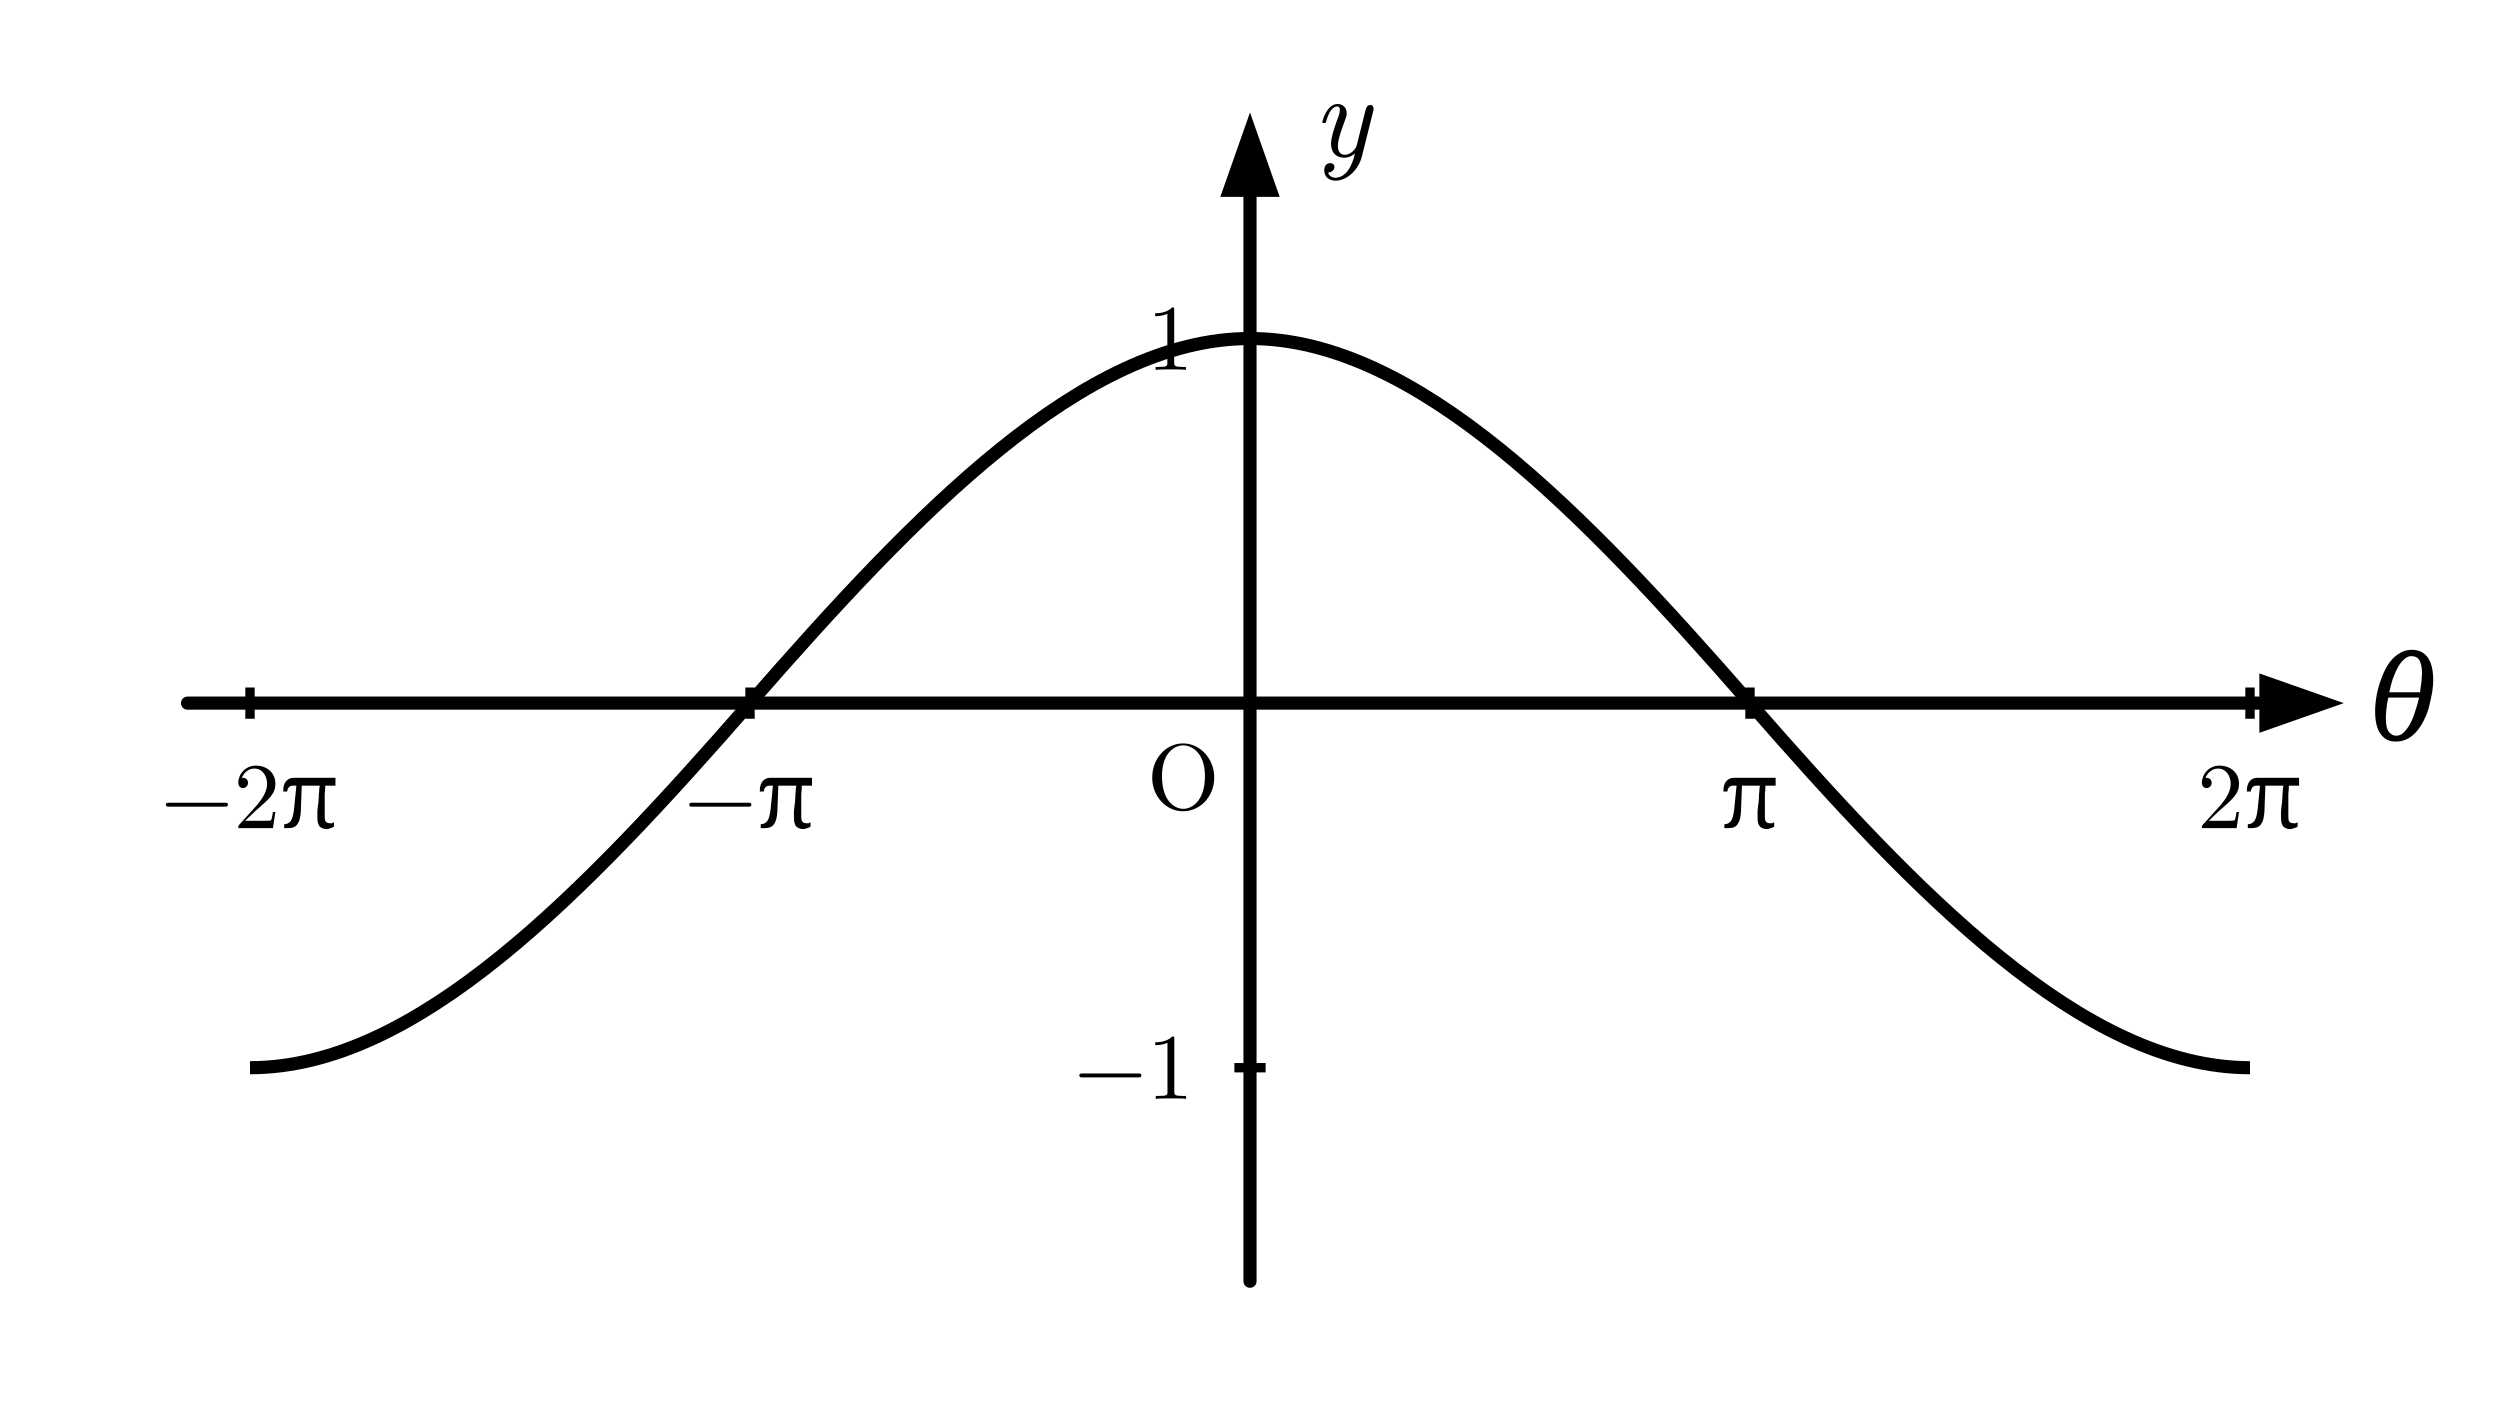
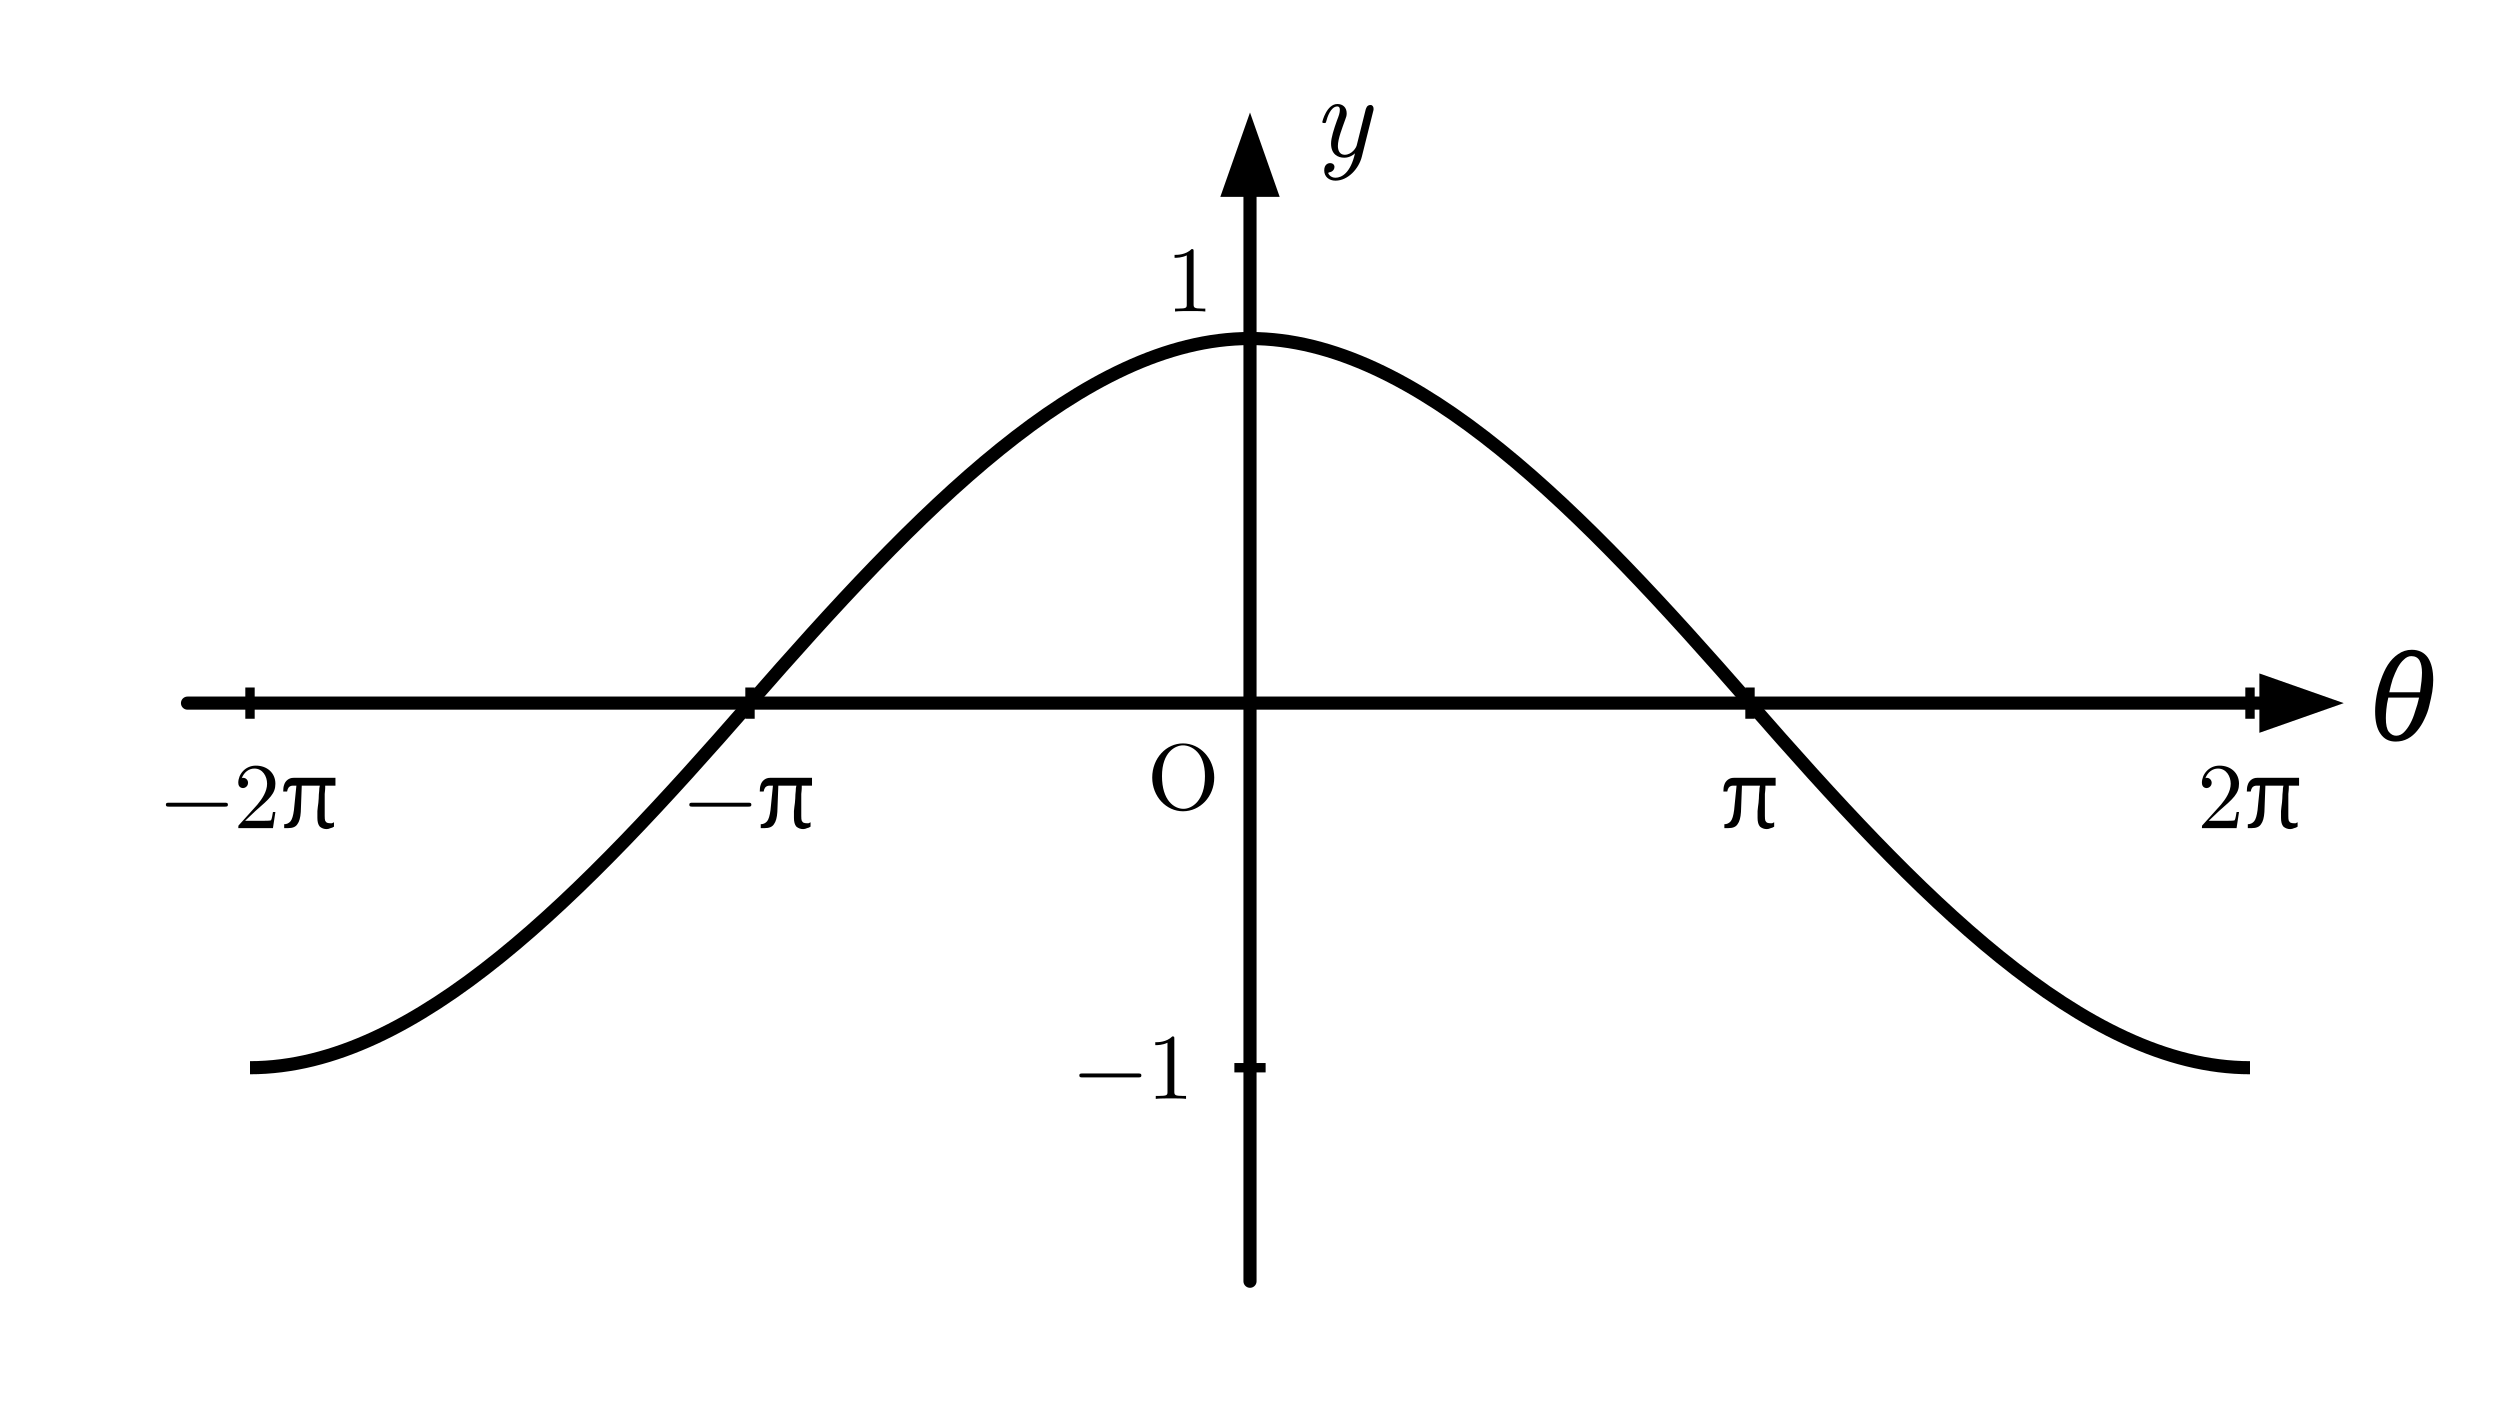
- <svg xmlns="http://www.w3.org/2000/svg" width="80mm" height="45mm" viewBox="0 0 80 45">
-   <defs>
-     <style>
+ <svg xmlns="http://www.w3.org/2000/svg" width="80mm" height="45mm" viewBox="0 0 80 45" version="1.1" id="svg16">
+   <defs id="defs1">
+     <style id="style1">
      .axis { stroke:#000; stroke-width:0.42; fill:none; stroke-linecap:round; }
      .axis-arrow { fill:#000; stroke:none; }
      .tick { stroke:#000; stroke-width:0.30; }
      .curve { stroke:#000; stroke-width:0.42; fill:none; stroke-linecap:round; stroke-linejoin:round; }
      .axis-label, .tick-label {
        font-family:"CMU Serif","Latin Modern Roman","Computer Modern Serif",serif;
        fill:#000;
      }
      .axis-label { font-size:3.8px; font-style:italic; }
      .tick-label { font-size:3.0px; font-style:normal; }
    </style>
    <clipPath id="graph-clip">
-       <rect x="8" y="5" width="64" height="35" />
+       <rect x="8" y="5" width="64" height="35" id="rect1" />
    </clipPath>
  </defs>
-   <line class="axis" x1="6" y1="22.5" x2="72.8" y2="22.5" />
-   <polygon class="axis-arrow" points="75,22.5 72.3,21.55 72.3,23.45" />
-   <line class="axis" x1="40" y1="41" x2="40" y2="5.8" />
-   <polygon class="axis-arrow" points="40,3.6 39.05,6.3 40.95,6.3" />
-   <line class="tick" x1="8" y1="22" x2="8" y2="23" />
-   <line class="tick" x1="24" y1="22" x2="24" y2="23" />
-   <line class="tick" x1="56" y1="22" x2="56" y2="23" />
-   <line class="tick" x1="72" y1="22" x2="72" y2="23" />
-   <line class="tick" x1="39.5" y1="10.833" x2="40.5" y2="10.833" />
-   <line class="tick" x1="39.5" y1="34.167" x2="40.5" y2="34.167" />
-   <text class="tick-label" x="36.7" y="25.9">O</text>
-   <text class="axis-label" x="75.8" y="23.7">θ</text>
-   <text class="axis-label" x="42" y="5">y</text>
-   <text class="tick-label" x="8" y="26.5" text-anchor="middle">−2π</text>
-   <text class="tick-label" x="24" y="26.5" text-anchor="middle">−π</text>
-   <text class="tick-label" x="56" y="26.5" text-anchor="middle">π</text>
-   <text class="tick-label" x="72" y="26.5" text-anchor="middle">2π</text>
-   <text class="tick-label" x="38.2" y="11.833" text-anchor="end">1</text>
-   <text class="tick-label" x="38.2" y="35.167" text-anchor="end">−1</text>
+   <line class="axis" x1="6" y1="22.5" x2="72.8" y2="22.5" id="line1" />
+   <polygon class="axis-arrow" points="75,22.5 72.3,21.55 72.3,23.45" id="polygon1" />
+   <line class="axis" x1="40" y1="41" x2="40" y2="5.8" id="line2" />
+   <polygon class="axis-arrow" points="40,3.6 39.05,6.3 40.95,6.3" id="polygon2" />
+   <line class="tick" x1="8" y1="22" x2="8" y2="23" id="line3" />
+   <line class="tick" x1="24" y1="22" x2="24" y2="23" id="line4" />
+   <line class="tick" x1="56" y1="22" x2="56" y2="23" id="line5" />
+   <line class="tick" x1="72" y1="22" x2="72" y2="23" id="line6" />
+   <line class="tick" x1="39.5" y1="10.833" x2="40.5" y2="10.833" id="line7" />
+   <line class="tick" x1="39.5" y1="34.167" x2="40.5" y2="34.167" id="line8" />
+   <text class="tick-label" x="36.7" y="25.9" id="text8">O</text>
+   <text class="axis-label" x="75.8" y="23.7" id="text9">θ</text>
+   <text class="axis-label" x="42" y="5" id="text10">y</text>
+   <text class="tick-label" x="8" y="26.5" text-anchor="middle" id="text11">−2π</text>
+   <text class="tick-label" x="24" y="26.5" text-anchor="middle" id="text12">−π</text>
+   <text class="tick-label" x="56" y="26.5" text-anchor="middle" id="text13">π</text>
+   <text class="tick-label" x="72" y="26.5" text-anchor="middle" id="text14">2π</text>
+   <text class="tick-label" x="38.822" y="9.972" text-anchor="end" id="text15">1</text>
+   <text class="tick-label" x="38.2" y="35.167" text-anchor="end" id="text16">−1</text>
  <g id="answer-layer" clip-path="url(#graph-clip)">
-     <path class="curve" d="M 8,34.167              C 13.333,34.167 18.667,28.609 24,22.5              C 29.333,16.391 34.667,10.833 40,10.833              C 45.333,10.833 50.667,16.391 56,22.5              C 61.333,28.609 66.667,34.167 72,34.167" />
+     <path class="curve" d="M 8,34.167              C 13.333,34.167 18.667,28.609 24,22.5              C 29.333,16.391 34.667,10.833 40,10.833              C 45.333,10.833 50.667,16.391 56,22.5              C 61.333,28.609 66.667,34.167 72,34.167" id="path16" />
  </g>
</svg>
